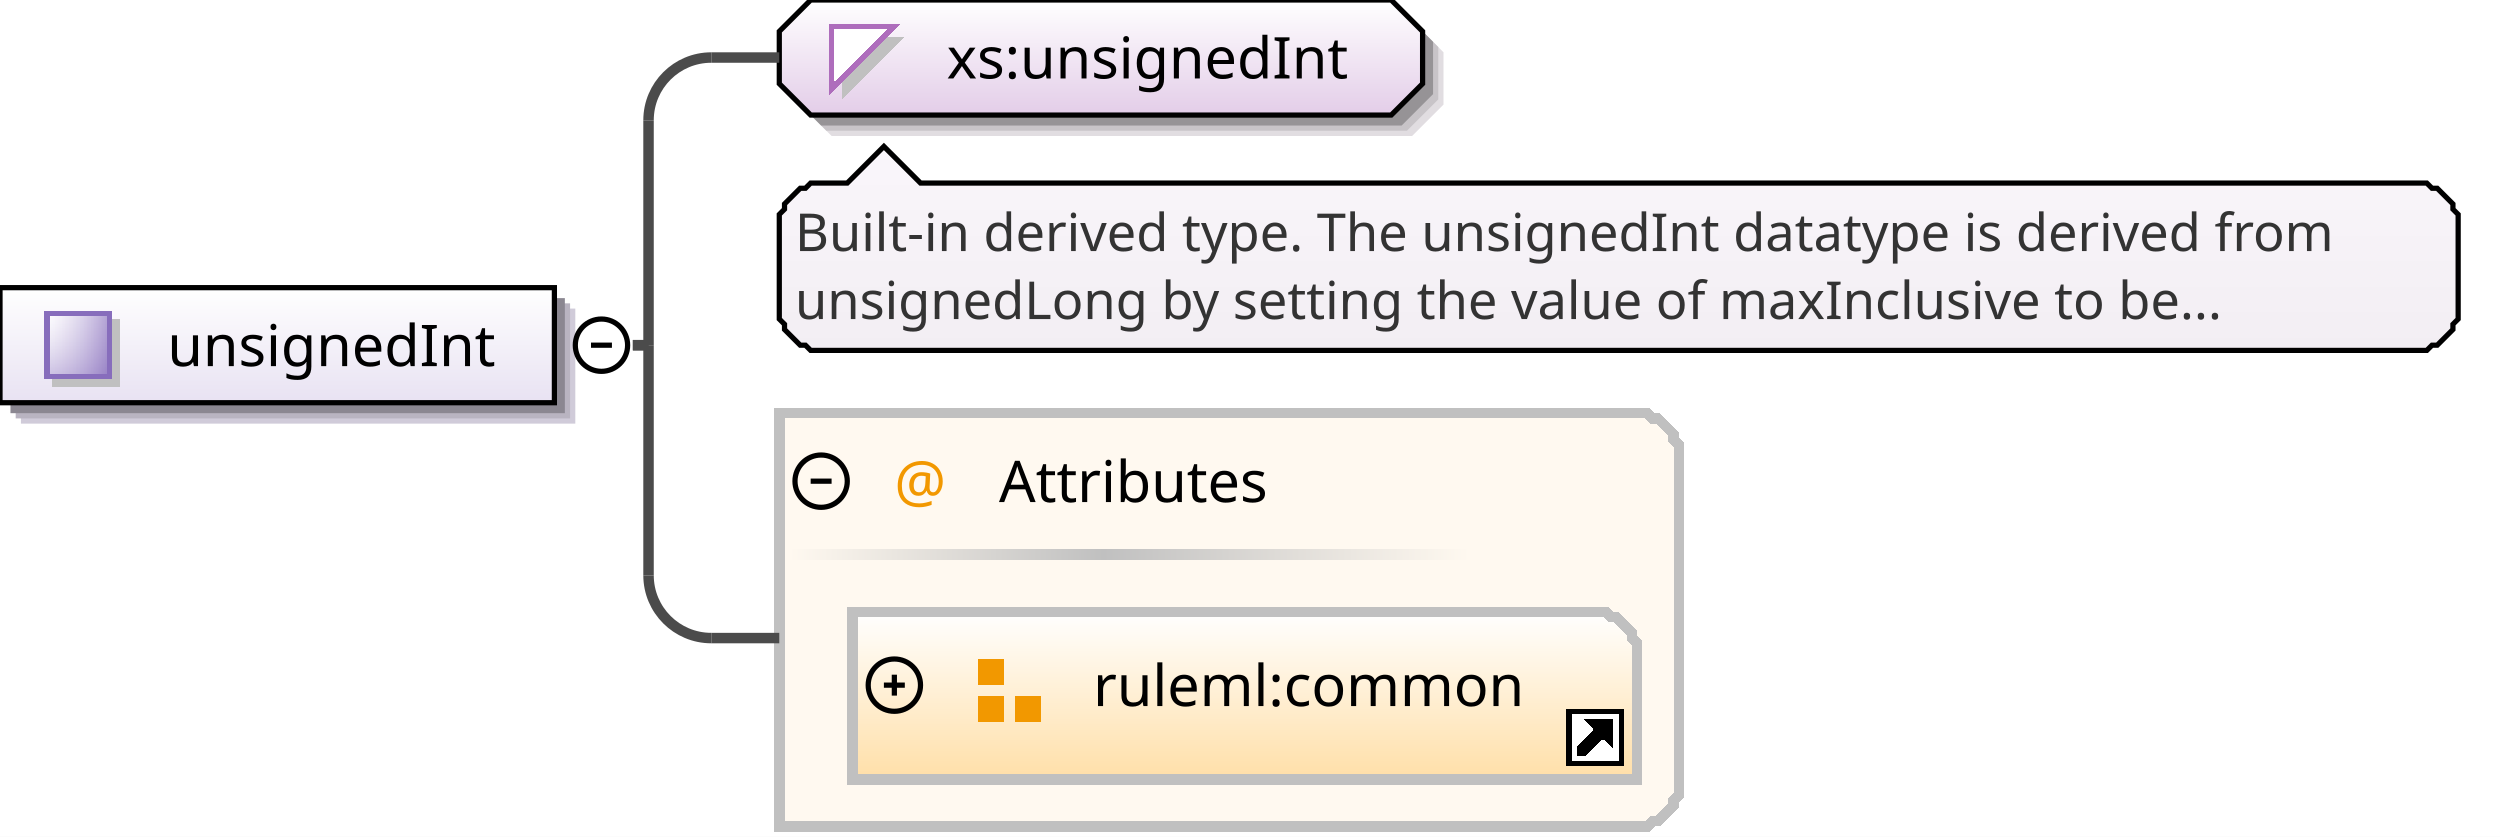
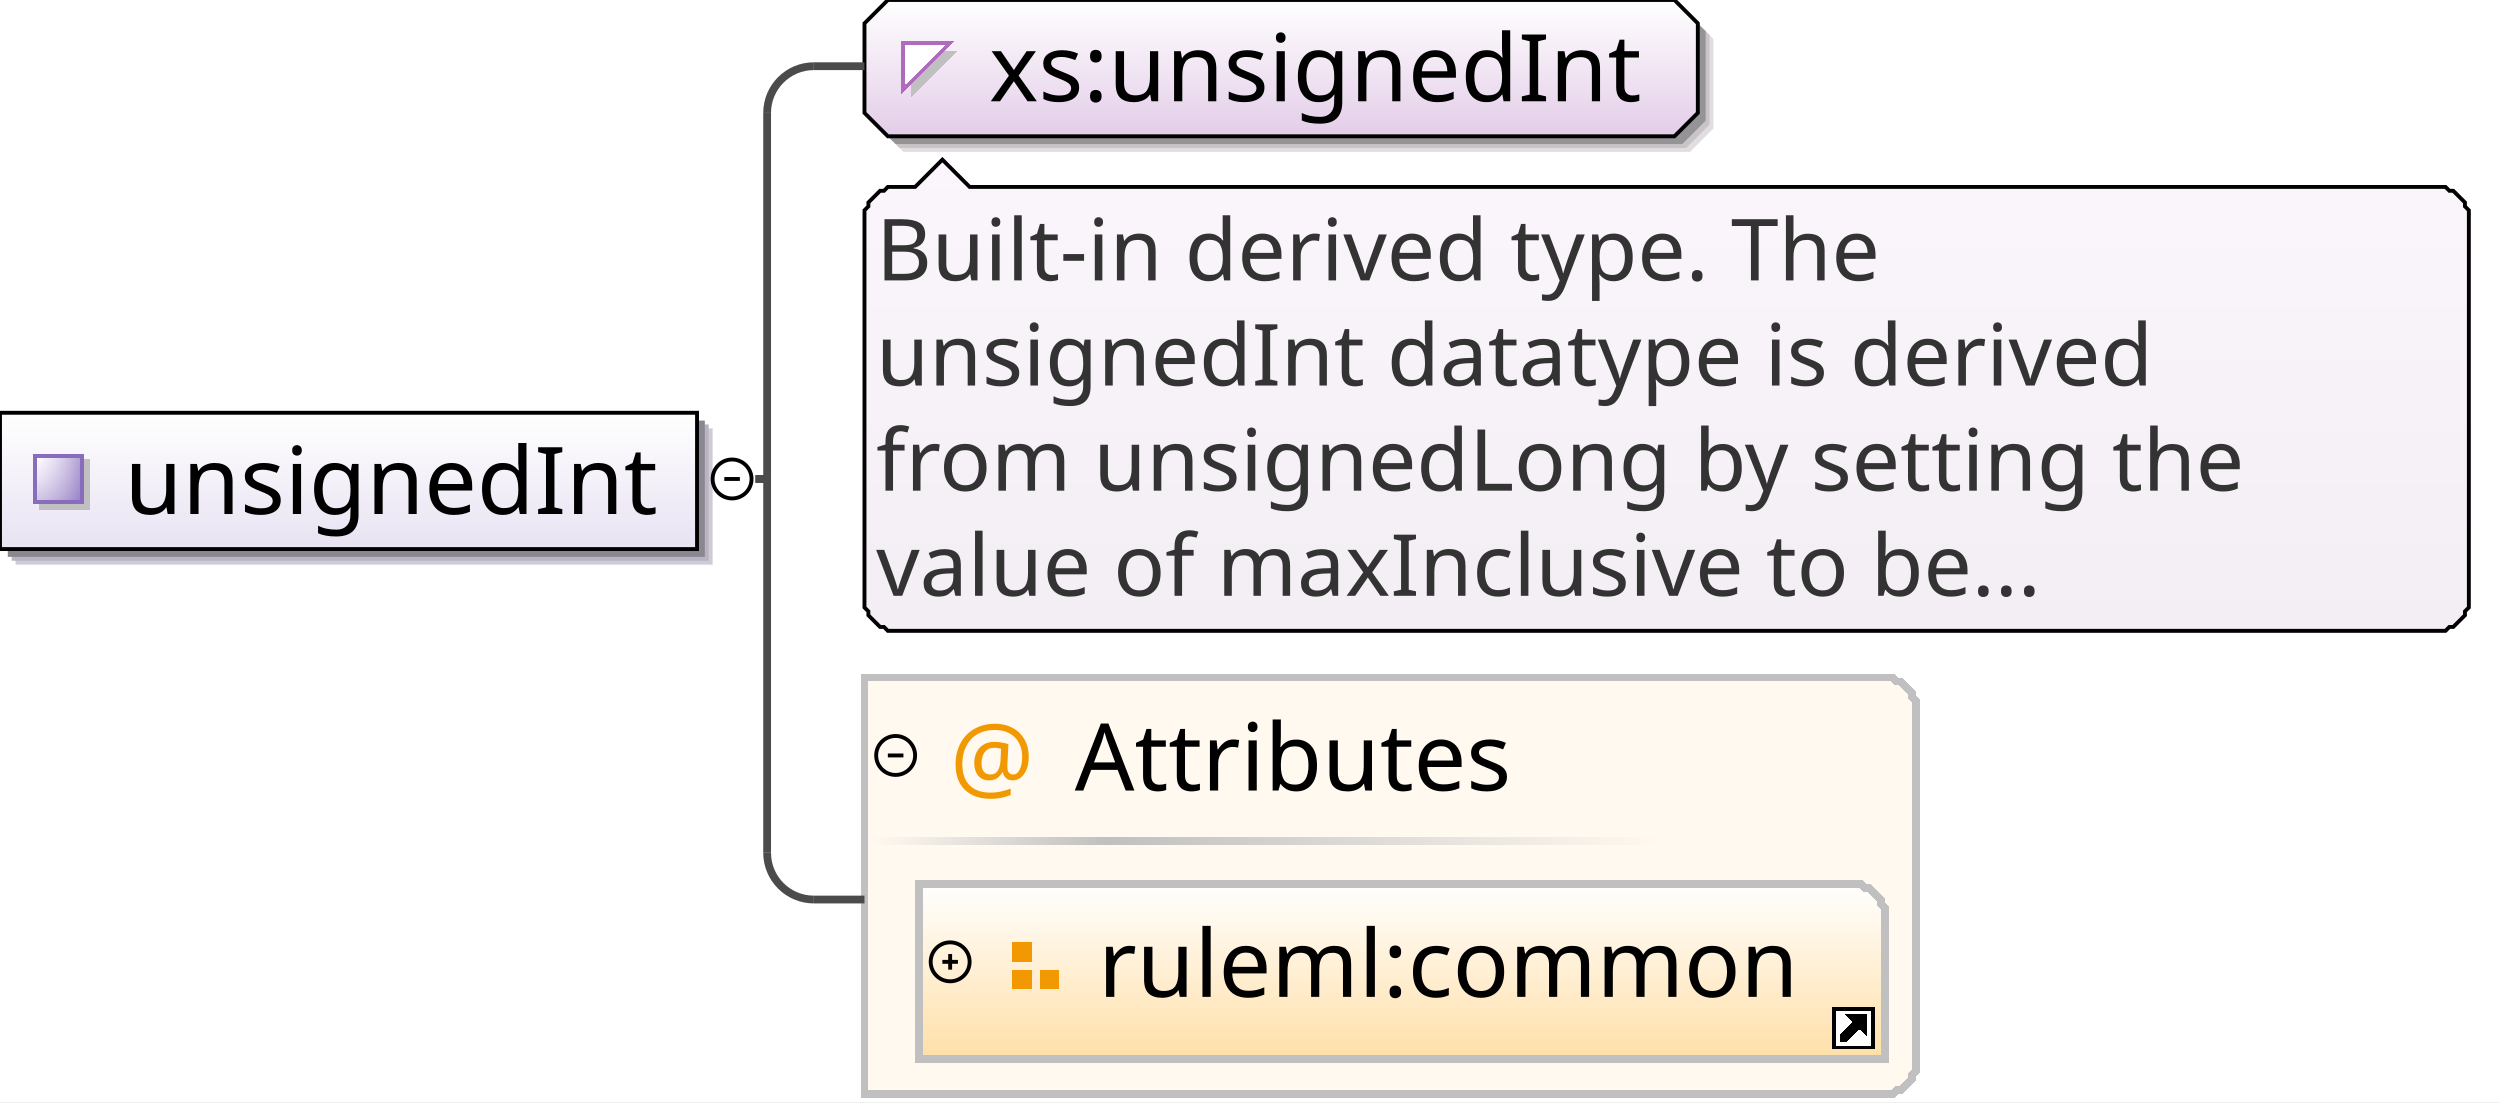
- <svg xmlns="http://www.w3.org/2000/svg" color-interpolation="auto" color-rendering="auto" fill="black" fill-opacity="1" font-family="'Dialog'" font-size="12px" font-style="normal" font-weight="normal" height="160" image-rendering="auto" shape-rendering="auto" stroke="black" stroke-dasharray="none" stroke-dashoffset="0" stroke-linecap="square" stroke-linejoin="miter" stroke-miterlimit="10" stroke-opacity="1" stroke-width="1" text-rendering="auto" width="478">
+ <svg xmlns="http://www.w3.org/2000/svg" color-interpolation="auto" color-rendering="auto" fill="black" fill-opacity="1" font-family="'Dialog'" font-size="12px" font-style="normal" font-weight="normal" height="283" image-rendering="auto" shape-rendering="auto" stroke="black" stroke-dasharray="none" stroke-dashoffset="0" stroke-linecap="square" stroke-linejoin="miter" stroke-miterlimit="10" stroke-opacity="1" stroke-width="1" text-rendering="auto" width="642">
  <defs id="genericDefs" />
  <g>
    <defs id="defs1">
-       <linearGradient gradientUnits="userSpaceOnUse" id="linearGradient1" spreadMethod="pad" x1="0" x2="0" y1="55" y2="77">
+       <linearGradient gradientUnits="userSpaceOnUse" id="linearGradient1" spreadMethod="pad" x1="0" x2="0" y1="106" y2="141">
        <stop offset="0%" stop-color="white" stop-opacity="1" />
        <stop offset="100%" stop-color="rgb(232,226,242)" stop-opacity="1" />
      </linearGradient>
-       <linearGradient gradientUnits="userSpaceOnUse" id="linearGradient2" spreadMethod="pad" x1="9" x2="9" y1="60" y2="72">
+       <linearGradient gradientUnits="userSpaceOnUse" id="linearGradient2" spreadMethod="pad" x1="9" x2="9" y1="117" y2="129">
        <stop offset="0%" stop-color="rgb(255,255,255)" stop-opacity="0.353" />
        <stop offset="100%" stop-color="rgb(135,109,188)" stop-opacity="0.667" />
      </linearGradient>
-       <linearGradient gradientUnits="userSpaceOnUse" id="linearGradient3" spreadMethod="pad" x1="9" x2="21" y1="60" y2="60">
+       <linearGradient gradientUnits="userSpaceOnUse" id="linearGradient3" spreadMethod="pad" x1="9" x2="21" y1="117" y2="117">
        <stop offset="0%" stop-color="rgb(255,255,255)" stop-opacity="0.353" />
        <stop offset="100%" stop-color="rgb(135,109,188)" stop-opacity="0.667" />
      </linearGradient>
-       <linearGradient gradientUnits="userSpaceOnUse" id="linearGradient4" spreadMethod="pad" x1="149" x2="149" y1="0" y2="22">
+       <linearGradient gradientUnits="userSpaceOnUse" id="linearGradient4" spreadMethod="pad" x1="222" x2="222" y1="0" y2="35">
        <stop offset="0%" stop-color="white" stop-opacity="1" />
        <stop offset="100%" stop-color="rgb(227,205,232)" stop-opacity="1" />
      </linearGradient>
-       <linearGradient gradientUnits="userSpaceOnUse" id="linearGradient5" spreadMethod="pad" x1="149" x2="149" y1="28" y2="67">
+       <linearGradient gradientUnits="userSpaceOnUse" id="linearGradient5" spreadMethod="pad" x1="222" x2="222" y1="41" y2="162">
        <stop offset="0%" stop-color="rgb(250,246,251)" stop-opacity="1" />
        <stop offset="100%" stop-color="rgb(242,238,243)" stop-opacity="1" />
      </linearGradient>
-       <linearGradient gradientUnits="userSpaceOnUse" id="linearGradient6" spreadMethod="pad" x1="211" x2="281" y1="105" y2="105">
+       <linearGradient gradientUnits="userSpaceOnUse" id="linearGradient6" spreadMethod="pad" x1="284" x2="427" y1="215" y2="215">
        <stop offset="0%" stop-color="silver" stop-opacity="1" />
        <stop offset="100%" stop-color="rgb(255,249,240)" stop-opacity="1" />
      </linearGradient>
-       <linearGradient gradientUnits="userSpaceOnUse" id="linearGradient7" spreadMethod="pad" x1="151" x2="211" y1="105" y2="105">
+       <linearGradient gradientUnits="userSpaceOnUse" id="linearGradient7" spreadMethod="pad" x1="224" x2="284" y1="215" y2="215">
        <stop offset="0%" stop-color="rgb(255,249,240)" stop-opacity="1" />
        <stop offset="100%" stop-color="silver" stop-opacity="1" />
      </linearGradient>
-       <linearGradient gradientUnits="userSpaceOnUse" id="linearGradient8" spreadMethod="pad" x1="163" x2="163" y1="117" y2="149">
+       <linearGradient gradientUnits="userSpaceOnUse" id="linearGradient8" spreadMethod="pad" x1="236" x2="236" y1="227" y2="272">
        <stop offset="0%" stop-color="white" stop-opacity="1" />
        <stop offset="100%" stop-color="rgb(255,223,168)" stop-opacity="1" />
      </linearGradient>
      <clipPath clipPathUnits="userSpaceOnUse" id="clipPath1">
-         <path d="M0 0 L478 0 L478 160 L0 160 L0 0 Z" />
+         <path d="M0 0 L642 0 L642 283 L0 283 L0 0 Z" />
      </clipPath>
    </defs>
    <g fill="white" stroke="white">
-       <rect clip-path="url(#clipPath1)" height="160" stroke="none" width="478" x="0" y="0" />
+       <rect clip-path="url(#clipPath1)" height="283" stroke="none" width="642" x="0" y="0" />
    </g>
-     <g fill="rgb(208,203,217)" font-family="sans-serif" font-size="11px" stroke="rgb(208,203,217)" text-rendering="optimizeLegibility">
-       <polygon clip-path="url(#clipPath1)" points=" 4 59 110 59 110 81 4 81" stroke="none" />
-       <polygon clip-path="url(#clipPath1)" fill="rgb(185,180,193)" points=" 3 58 109 58 109 80 3 80" stroke="none" />
-       <polygon clip-path="url(#clipPath1)" fill="rgb(139,135,145)" points=" 2 57 108 57 108 79 2 79" stroke="none" />
+     <g fill="rgb(208,203,217)" font-family="sans-serif" font-size="24px" stroke="rgb(208,203,217)" text-rendering="optimizeLegibility">
+       <polygon clip-path="url(#clipPath1)" points=" 4 110 183 110 183 145 4 145" stroke="none" />
+       <polygon clip-path="url(#clipPath1)" fill="rgb(185,180,193)" points=" 3 109 182 109 182 144 3 144" stroke="none" />
+       <polygon clip-path="url(#clipPath1)" fill="rgb(139,135,145)" points=" 2 108 181 108 181 143 2 143" stroke="none" />
    </g>
-     <g fill="url(#linearGradient1)" font-family="sans-serif" font-size="11px" shape-rendering="crispEdges" stroke="url(#linearGradient1)" text-rendering="geometricPrecision">
-       <polygon clip-path="url(#clipPath1)" points=" 0 55 106 55 106 77 0 77" stroke="none" />
+     <g fill="url(#linearGradient1)" font-family="sans-serif" font-size="24px" shape-rendering="crispEdges" stroke="url(#linearGradient1)" text-rendering="geometricPrecision">
+       <polygon clip-path="url(#clipPath1)" points=" 0 106 179 106 179 141 0 141" stroke="none" />
    </g>
-     <g font-family="sans-serif" font-size="11px" stroke-linecap="butt" text-rendering="optimizeLegibility">
-       <polygon clip-path="url(#clipPath1)" fill="none" points=" 0 55 106 55 106 77 0 77" />
+     <g font-family="sans-serif" font-size="24px" stroke-linecap="butt" text-rendering="optimizeLegibility">
+       <polygon clip-path="url(#clipPath1)" fill="none" points=" 0 106 179 106 179 141 0 141" />
    </g>
-     <g fill="silver" font-family="sans-serif" font-size="11px" shape-rendering="crispEdges" stroke="silver" stroke-linecap="butt" text-rendering="geometricPrecision">
-       <rect clip-path="url(#clipPath1)" height="13" stroke="none" width="13" x="10" y="61" />
-       <rect clip-path="url(#clipPath1)" fill="white" height="12" stroke="none" width="12" x="9" y="60" />
-       <rect clip-path="url(#clipPath1)" fill="url(#linearGradient2)" height="12" stroke="none" width="12" x="9" y="60" />
-       <rect clip-path="url(#clipPath1)" fill="url(#linearGradient3)" height="12" stroke="none" width="12" x="9" y="60" />
-       <rect clip-path="url(#clipPath1)" fill="none" height="12" stroke="rgb(135,109,188)" width="12" x="9" y="60" />
-       <text clip-path="url(#clipPath1)" fill="black" stroke="none" x="32" xml:space="preserve" y="70">unsignedInt</text>
+     <g fill="silver" font-family="sans-serif" font-size="24px" shape-rendering="crispEdges" stroke="silver" stroke-linecap="butt" text-rendering="geometricPrecision">
+       <rect clip-path="url(#clipPath1)" height="13" stroke="none" width="13" x="10" y="118" />
+       <rect clip-path="url(#clipPath1)" fill="white" height="12" stroke="none" width="12" x="9" y="117" />
+       <rect clip-path="url(#clipPath1)" fill="url(#linearGradient2)" height="12" stroke="none" width="12" x="9" y="117" />
+       <rect clip-path="url(#clipPath1)" fill="url(#linearGradient3)" height="12" stroke="none" width="12" x="9" y="117" />
+       <rect clip-path="url(#clipPath1)" fill="none" height="12" stroke="rgb(135,109,188)" width="12" x="9" y="117" />
+       <text clip-path="url(#clipPath1)" fill="black" stroke="none" x="32" xml:space="preserve" y="132">unsignedInt</text>
    </g>
-     <g font-family="sans-serif" font-size="11px" stroke-linecap="butt" text-rendering="optimizeLegibility">
-       <circle clip-path="url(#clipPath1)" cx="115" cy="66" fill="none" r="5" />
-       <line clip-path="url(#clipPath1)" fill="none" x1="113" x2="117" y1="66" y2="66" />
-       <polygon clip-path="url(#clipPath1)" fill="rgb(225,221,225)" points=" 153 10 153 20 159 26 270 26 276 20 276 10 270 4 159 4" stroke="none" />
-       <polygon clip-path="url(#clipPath1)" fill="rgb(200,196,200)" points=" 152 9 152 19 158 25 269 25 275 19 275 9 269 3 158 3" stroke="none" />
-       <polygon clip-path="url(#clipPath1)" fill="rgb(150,147,150)" points=" 151 8 151 18 157 24 268 24 274 18 274 8 268 2 157 2" stroke="none" />
+     <g font-family="sans-serif" font-size="24px" stroke-linecap="butt" text-rendering="optimizeLegibility">
+       <circle clip-path="url(#clipPath1)" cx="188" cy="123" fill="none" r="5" />
+       <line clip-path="url(#clipPath1)" fill="none" x1="186" x2="190" y1="123" y2="123" />
+       <polygon clip-path="url(#clipPath1)" fill="rgb(225,221,225)" points=" 226 10 226 33 232 39 434 39 440 33 440 10 434 4 232 4" stroke="none" />
+       <polygon clip-path="url(#clipPath1)" fill="rgb(200,196,200)" points=" 225 9 225 32 231 38 433 38 439 32 439 9 433 3 231 3" stroke="none" />
+       <polygon clip-path="url(#clipPath1)" fill="rgb(150,147,150)" points=" 224 8 224 31 230 37 432 37 438 31 438 8 432 2 230 2" stroke="none" />
    </g>
-     <g fill="url(#linearGradient4)" font-family="sans-serif" font-size="11px" shape-rendering="crispEdges" stroke="url(#linearGradient4)" stroke-linecap="butt" text-rendering="geometricPrecision">
-       <polygon clip-path="url(#clipPath1)" points=" 149 6 149 16 155 22 266 22 272 16 272 6 266 0 155 0" stroke="none" />
+     <g fill="url(#linearGradient4)" font-family="sans-serif" font-size="24px" shape-rendering="crispEdges" stroke="url(#linearGradient4)" stroke-linecap="butt" text-rendering="geometricPrecision">
+       <polygon clip-path="url(#clipPath1)" points=" 222 6 222 29 228 35 430 35 436 29 436 6 430 0 228 0" stroke="none" />
    </g>
-     <g font-family="sans-serif" font-size="11px" stroke-linecap="butt" text-rendering="optimizeLegibility">
-       <polygon clip-path="url(#clipPath1)" fill="none" points=" 149 6 149 16 155 22 266 22 272 16 272 6 266 0 155 0" />
+     <g font-family="sans-serif" font-size="24px" stroke-linecap="butt" text-rendering="optimizeLegibility">
+       <polygon clip-path="url(#clipPath1)" fill="none" points=" 222 6 222 29 228 35 430 35 436 29 436 6 430 0 228 0" />
    </g>
-     <g fill="silver" font-family="sans-serif" font-size="11px" shape-rendering="crispEdges" stroke="silver" stroke-linecap="butt" text-rendering="geometricPrecision">
-       <polygon clip-path="url(#clipPath1)" points=" 161 7 173 7 161 19" stroke="none" />
-       <polygon clip-path="url(#clipPath1)" fill="white" points=" 159 5 171 5 159 17" stroke="none" />
-       <polygon clip-path="url(#clipPath1)" fill="none" points=" 159 5 171 5 159 17" stroke="rgb(174,109,188)" />
-       <text clip-path="url(#clipPath1)" fill="black" stroke="none" x="181" xml:space="preserve" y="15">xs:unsignedInt</text>
-       <polygon clip-path="url(#clipPath1)" fill="url(#linearGradient5)" points=" 149 41 150 40 150 39 151 38 152 37 153 36 154 36 155 35 162 35 169 28 176 35 464 35 465 36 466 36 467 37 468 38 469 39 469 40 470 41 470 61 469 62 469 63 468 64 467 65 466 66 465 66 464 67 155 67 154 66 153 66 152 65 151 64 150 63 150 62 149 61" stroke="none" />
+     <g fill="silver" font-family="sans-serif" font-size="24px" shape-rendering="crispEdges" stroke="silver" stroke-linecap="butt" text-rendering="geometricPrecision">
+       <polygon clip-path="url(#clipPath1)" points=" 234 13 246 13 234 25" stroke="none" />
+       <polygon clip-path="url(#clipPath1)" fill="white" points=" 232 11 244 11 232 23" stroke="none" />
+       <polygon clip-path="url(#clipPath1)" fill="none" points=" 232 11 244 11 232 23" stroke="rgb(174,109,188)" />
+       <text clip-path="url(#clipPath1)" fill="black" stroke="none" x="254" xml:space="preserve" y="26">xs:unsignedInt</text>
+       <polygon clip-path="url(#clipPath1)" fill="url(#linearGradient5)" points=" 222 54 223 53 223 52 224 51 225 50 226 49 227 49 228 48 235 48 242 41 249 48 628 48 629 49 630 49 631 50 632 51 633 52 633 53 634 54 634 156 633 157 633 158 632 159 631 160 630 161 629 161 628 162 228 162 227 161 226 161 225 160 224 159 223 158 223 157 222 156" stroke="none" />
    </g>
-     <g font-family="sans-serif" font-size="11px" stroke-linecap="butt" text-rendering="optimizeLegibility">
-       <polygon clip-path="url(#clipPath1)" fill="none" points=" 149 41 150 40 150 39 151 38 152 37 153 36 154 36 155 35 162 35 169 28 176 35 464 35 465 36 466 36 467 37 468 38 469 39 469 40 470 41 470 61 469 62 469 63 468 64 467 65 466 66 465 66 464 67 155 67 154 66 153 66 152 65 151 64 150 63 150 62 149 61" />
+     <g font-family="sans-serif" font-size="24px" stroke-linecap="butt" text-rendering="optimizeLegibility">
+       <polygon clip-path="url(#clipPath1)" fill="none" points=" 222 54 223 53 223 52 224 51 225 50 226 49 227 49 228 48 235 48 242 41 249 48 628 48 629 49 630 49 631 50 632 51 633 52 633 53 634 54 634 156 633 157 633 158 632 159 631 160 630 161 629 161 628 162 228 162 227 161 226 161 225 160 224 159 223 158 223 157 222 156" />
    </g>
-     <g fill="rgb(51,51,51)" font-family="sans-serif" font-size="10px" shape-rendering="crispEdges" stroke="rgb(51,51,51)" stroke-linecap="butt" text-rendering="geometricPrecision">
-       <text clip-path="url(#clipPath1)" stroke="none" x="152" xml:space="preserve" y="48">Built-in derived type. The unsignedInt datatype is derived from </text>
-       <text clip-path="url(#clipPath1)" stroke="none" x="152" xml:space="preserve" y="61">unsignedLong by setting the value of maxInclusive to be...</text>
+     <g fill="rgb(51,51,51)" font-family="sans-serif" font-size="22px" shape-rendering="crispEdges" stroke="rgb(51,51,51)" stroke-linecap="butt" text-rendering="geometricPrecision">
+       <text clip-path="url(#clipPath1)" stroke="none" x="225" xml:space="preserve" y="72">Built-in derived type. The </text>
+       <text clip-path="url(#clipPath1)" stroke="none" x="225" xml:space="preserve" y="99">unsignedInt datatype is derived </text>
+       <text clip-path="url(#clipPath1)" stroke="none" x="225" xml:space="preserve" y="126">from unsignedLong by setting the </text>
+       <text clip-path="url(#clipPath1)" stroke="none" x="225" xml:space="preserve" y="153">value of maxInclusive to be...</text>
    </g>
-     <g fill="rgb(75,75,75)" font-family="sans-serif" font-size="11px" stroke="rgb(75,75,75)" stroke-linecap="butt" stroke-width="2" text-rendering="optimizeLegibility">
-       <line clip-path="url(#clipPath1)" fill="none" x1="121" x2="124" y1="66" y2="66" />
-       <line clip-path="url(#clipPath1)" fill="none" x1="124" x2="124" y1="23" y2="66" />
-       <line clip-path="url(#clipPath1)" fill="none" x1="136" x2="149" y1="11" y2="11" />
-       <path clip-path="url(#clipPath1)" d="M124 23 A12 12 0 0 1 136 11" fill="none" />
+     <g fill="rgb(75,75,75)" font-family="sans-serif" font-size="24px" stroke="rgb(75,75,75)" stroke-linecap="butt" stroke-width="2" text-rendering="optimizeLegibility">
+       <line clip-path="url(#clipPath1)" fill="none" x1="194" x2="197" y1="123" y2="123" />
+       <line clip-path="url(#clipPath1)" fill="none" x1="197" x2="197" y1="29" y2="123" />
+       <line clip-path="url(#clipPath1)" fill="none" x1="209" x2="222" y1="17" y2="17" />
+       <path clip-path="url(#clipPath1)" d="M197 29 A12 12 0 0 1 209 17" fill="none" />
    </g>
-     <g fill="rgb(255,249,240)" font-family="sans-serif" font-size="11px" shape-rendering="crispEdges" stroke="rgb(255,249,240)" stroke-linecap="butt" stroke-width="2" text-rendering="geometricPrecision">
-       <polygon clip-path="url(#clipPath1)" points=" 149 79 315 79 316 80 317 80 318 81 319 82 320 83 320 84 321 85 321 152 320 153 320 154 319 155 318 156 317 157 316 157 315 158 149 158" stroke="none" />
-       <polygon clip-path="url(#clipPath1)" fill="none" points=" 149 79 315 79 316 80 317 80 318 81 319 82 320 83 320 84 321 85 321 152 320 153 320 154 319 155 318 156 317 157 316 157 315 158 149 158" stroke="silver" />
-       <rect clip-path="url(#clipPath1)" fill="url(#linearGradient6)" height="2" stroke="none" width="70" x="211" y="105" />
-       <rect clip-path="url(#clipPath1)" fill="url(#linearGradient7)" height="2" stroke="none" width="60" x="151" y="105" />
-       <text clip-path="url(#clipPath1)" fill="rgb(242,152,0)" stroke="none" stroke-width="1" x="171" xml:space="preserve" y="96">@</text>
-       <text clip-path="url(#clipPath1)" fill="black" stroke="none" stroke-width="1" x="191" xml:space="preserve" y="96">Attributes</text>
+     <g fill="rgb(255,249,240)" font-family="sans-serif" font-size="24px" shape-rendering="crispEdges" stroke="rgb(255,249,240)" stroke-linecap="butt" stroke-width="2" text-rendering="geometricPrecision">
+       <polygon clip-path="url(#clipPath1)" points=" 222 174 486 174 487 175 488 175 489 176 490 177 491 178 491 179 492 180 492 275 491 276 491 277 490 278 489 279 488 280 487 280 486 281 222 281" stroke="none" />
+       <polygon clip-path="url(#clipPath1)" fill="none" points=" 222 174 486 174 487 175 488 175 489 176 490 177 491 178 491 179 492 180 492 275 491 276 491 277 490 278 489 279 488 280 487 280 486 281 222 281" stroke="silver" />
+       <rect clip-path="url(#clipPath1)" fill="url(#linearGradient6)" height="2" stroke="none" width="143" x="284" y="215" />
+       <rect clip-path="url(#clipPath1)" fill="url(#linearGradient7)" height="2" stroke="none" width="60" x="224" y="215" />
+       <text clip-path="url(#clipPath1)" fill="rgb(242,152,0)" stroke="none" stroke-width="1" x="244" xml:space="preserve" y="203">@</text>
+       <text clip-path="url(#clipPath1)" fill="black" stroke="none" stroke-width="1" x="276" xml:space="preserve" y="203">Attributes</text>
    </g>
-     <g font-family="sans-serif" font-size="11px" stroke-linecap="butt" text-rendering="optimizeLegibility">
-       <circle clip-path="url(#clipPath1)" cx="157" cy="92" fill="none" r="5" />
-       <line clip-path="url(#clipPath1)" fill="none" x1="155" x2="159" y1="92" y2="92" />
+     <g font-family="sans-serif" font-size="24px" stroke-linecap="butt" text-rendering="optimizeLegibility">
+       <circle clip-path="url(#clipPath1)" cx="230" cy="194" fill="none" r="5" />
+       <line clip-path="url(#clipPath1)" fill="none" x1="228" x2="232" y1="194" y2="194" />
    </g>
-     <g fill="url(#linearGradient8)" font-family="sans-serif" font-size="11px" shape-rendering="crispEdges" stroke="url(#linearGradient8)" stroke-linecap="butt" stroke-width="2" text-rendering="geometricPrecision">
-       <polygon clip-path="url(#clipPath1)" points=" 163 117 307 117 308 118 309 118 310 119 311 120 312 121 312 122 313 123 313 149 163 149" stroke="none" />
-       <polygon clip-path="url(#clipPath1)" fill="none" points=" 163 117 307 117 308 118 309 118 310 119 311 120 312 121 312 122 313 123 313 149 163 149" stroke="silver" />
-       <rect clip-path="url(#clipPath1)" fill="rgb(242,152,0)" height="5" stroke="none" stroke-width="1" width="5" x="187" y="126" />
-       <rect clip-path="url(#clipPath1)" fill="rgb(242,152,0)" height="5" stroke="none" stroke-width="1" width="5" x="187" y="133" />
-       <rect clip-path="url(#clipPath1)" fill="rgb(242,152,0)" height="5" stroke="none" stroke-width="1" width="5" x="194" y="133" />
-       <text clip-path="url(#clipPath1)" fill="black" stroke="none" stroke-width="1" x="209" xml:space="preserve" y="135">ruleml:common</text>
-       <rect clip-path="url(#clipPath1)" fill="white" height="10" stroke="none" stroke-width="1" width="10" x="300" y="136" />
-       <polygon clip-path="url(#clipPath1)" fill="none" points=" 302 144 302 143 305 140 305 139 304 138 308 138 308 142 307 141 306 141 303 144" stroke="black" stroke-width="1" />
-       <polygon clip-path="url(#clipPath1)" fill="black" points=" 302 144 302 143 305 140 305 139 304 138 308 138 308 142 307 141 306 141 303 144" stroke="none" stroke-width="1" />
-       <rect clip-path="url(#clipPath1)" fill="none" height="10" stroke="black" stroke-width="1" width="10" x="300" y="136" />
+     <g fill="url(#linearGradient8)" font-family="sans-serif" font-size="24px" shape-rendering="crispEdges" stroke="url(#linearGradient8)" stroke-linecap="butt" stroke-width="2" text-rendering="geometricPrecision">
+       <polygon clip-path="url(#clipPath1)" points=" 236 227 478 227 479 228 480 228 481 229 482 230 483 231 483 232 484 233 484 272 236 272" stroke="none" />
+       <polygon clip-path="url(#clipPath1)" fill="none" points=" 236 227 478 227 479 228 480 228 481 229 482 230 483 231 483 232 484 233 484 272 236 272" stroke="silver" />
+       <rect clip-path="url(#clipPath1)" fill="rgb(242,152,0)" height="5" stroke="none" stroke-width="1" width="5" x="260" y="242" />
+       <rect clip-path="url(#clipPath1)" fill="rgb(242,152,0)" height="5" stroke="none" stroke-width="1" width="5" x="260" y="249" />
+       <rect clip-path="url(#clipPath1)" fill="rgb(242,152,0)" height="5" stroke="none" stroke-width="1" width="5" x="267" y="249" />
+       <text clip-path="url(#clipPath1)" fill="black" stroke="none" stroke-width="1" x="282" xml:space="preserve" y="256">ruleml:common</text>
+       <rect clip-path="url(#clipPath1)" fill="white" height="10" stroke="none" stroke-width="1" width="10" x="471" y="259" />
+       <polygon clip-path="url(#clipPath1)" fill="none" points=" 473 267 473 266 476 263 476 262 475 261 479 261 479 265 478 264 477 264 474 267" stroke="black" stroke-width="1" />
+       <polygon clip-path="url(#clipPath1)" fill="black" points=" 473 267 473 266 476 263 476 262 475 261 479 261 479 265 478 264 477 264 474 267" stroke="none" stroke-width="1" />
+       <rect clip-path="url(#clipPath1)" fill="none" height="10" stroke="black" stroke-width="1" width="10" x="471" y="259" />
    </g>
-     <g font-family="sans-serif" font-size="11px" stroke-linecap="butt" text-rendering="optimizeLegibility">
-       <circle clip-path="url(#clipPath1)" cx="171" cy="131" fill="none" r="5" />
-       <line clip-path="url(#clipPath1)" fill="none" x1="169" x2="173" y1="131" y2="131" />
-       <line clip-path="url(#clipPath1)" fill="none" x1="171" x2="171" y1="129" y2="133" />
-       <line clip-path="url(#clipPath1)" fill="none" stroke="rgb(75,75,75)" stroke-width="2" x1="121" x2="124" y1="66" y2="66" />
-       <line clip-path="url(#clipPath1)" fill="none" stroke="rgb(75,75,75)" stroke-width="2" x1="124" x2="124" y1="66" y2="110" />
-       <line clip-path="url(#clipPath1)" fill="none" stroke="rgb(75,75,75)" stroke-width="2" x1="136" x2="149" y1="122" y2="122" />
-       <path clip-path="url(#clipPath1)" d="M124 110 A12 12 0 0 0 136 122" fill="none" stroke="rgb(75,75,75)" stroke-width="2" />
+     <g font-family="sans-serif" font-size="24px" stroke-linecap="butt" text-rendering="optimizeLegibility">
+       <circle clip-path="url(#clipPath1)" cx="244" cy="247" fill="none" r="5" />
+       <line clip-path="url(#clipPath1)" fill="none" x1="242" x2="246" y1="247" y2="247" />
+       <line clip-path="url(#clipPath1)" fill="none" x1="244" x2="244" y1="245" y2="249" />
+       <line clip-path="url(#clipPath1)" fill="none" stroke="rgb(75,75,75)" stroke-width="2" x1="194" x2="197" y1="123" y2="123" />
+       <line clip-path="url(#clipPath1)" fill="none" stroke="rgb(75,75,75)" stroke-width="2" x1="197" x2="197" y1="123" y2="219" />
+       <line clip-path="url(#clipPath1)" fill="none" stroke="rgb(75,75,75)" stroke-width="2" x1="209" x2="222" y1="231" y2="231" />
+       <path clip-path="url(#clipPath1)" d="M197 219 A12 12 0 0 0 209 231" fill="none" stroke="rgb(75,75,75)" stroke-width="2" />
    </g>
  </g>
</svg>
